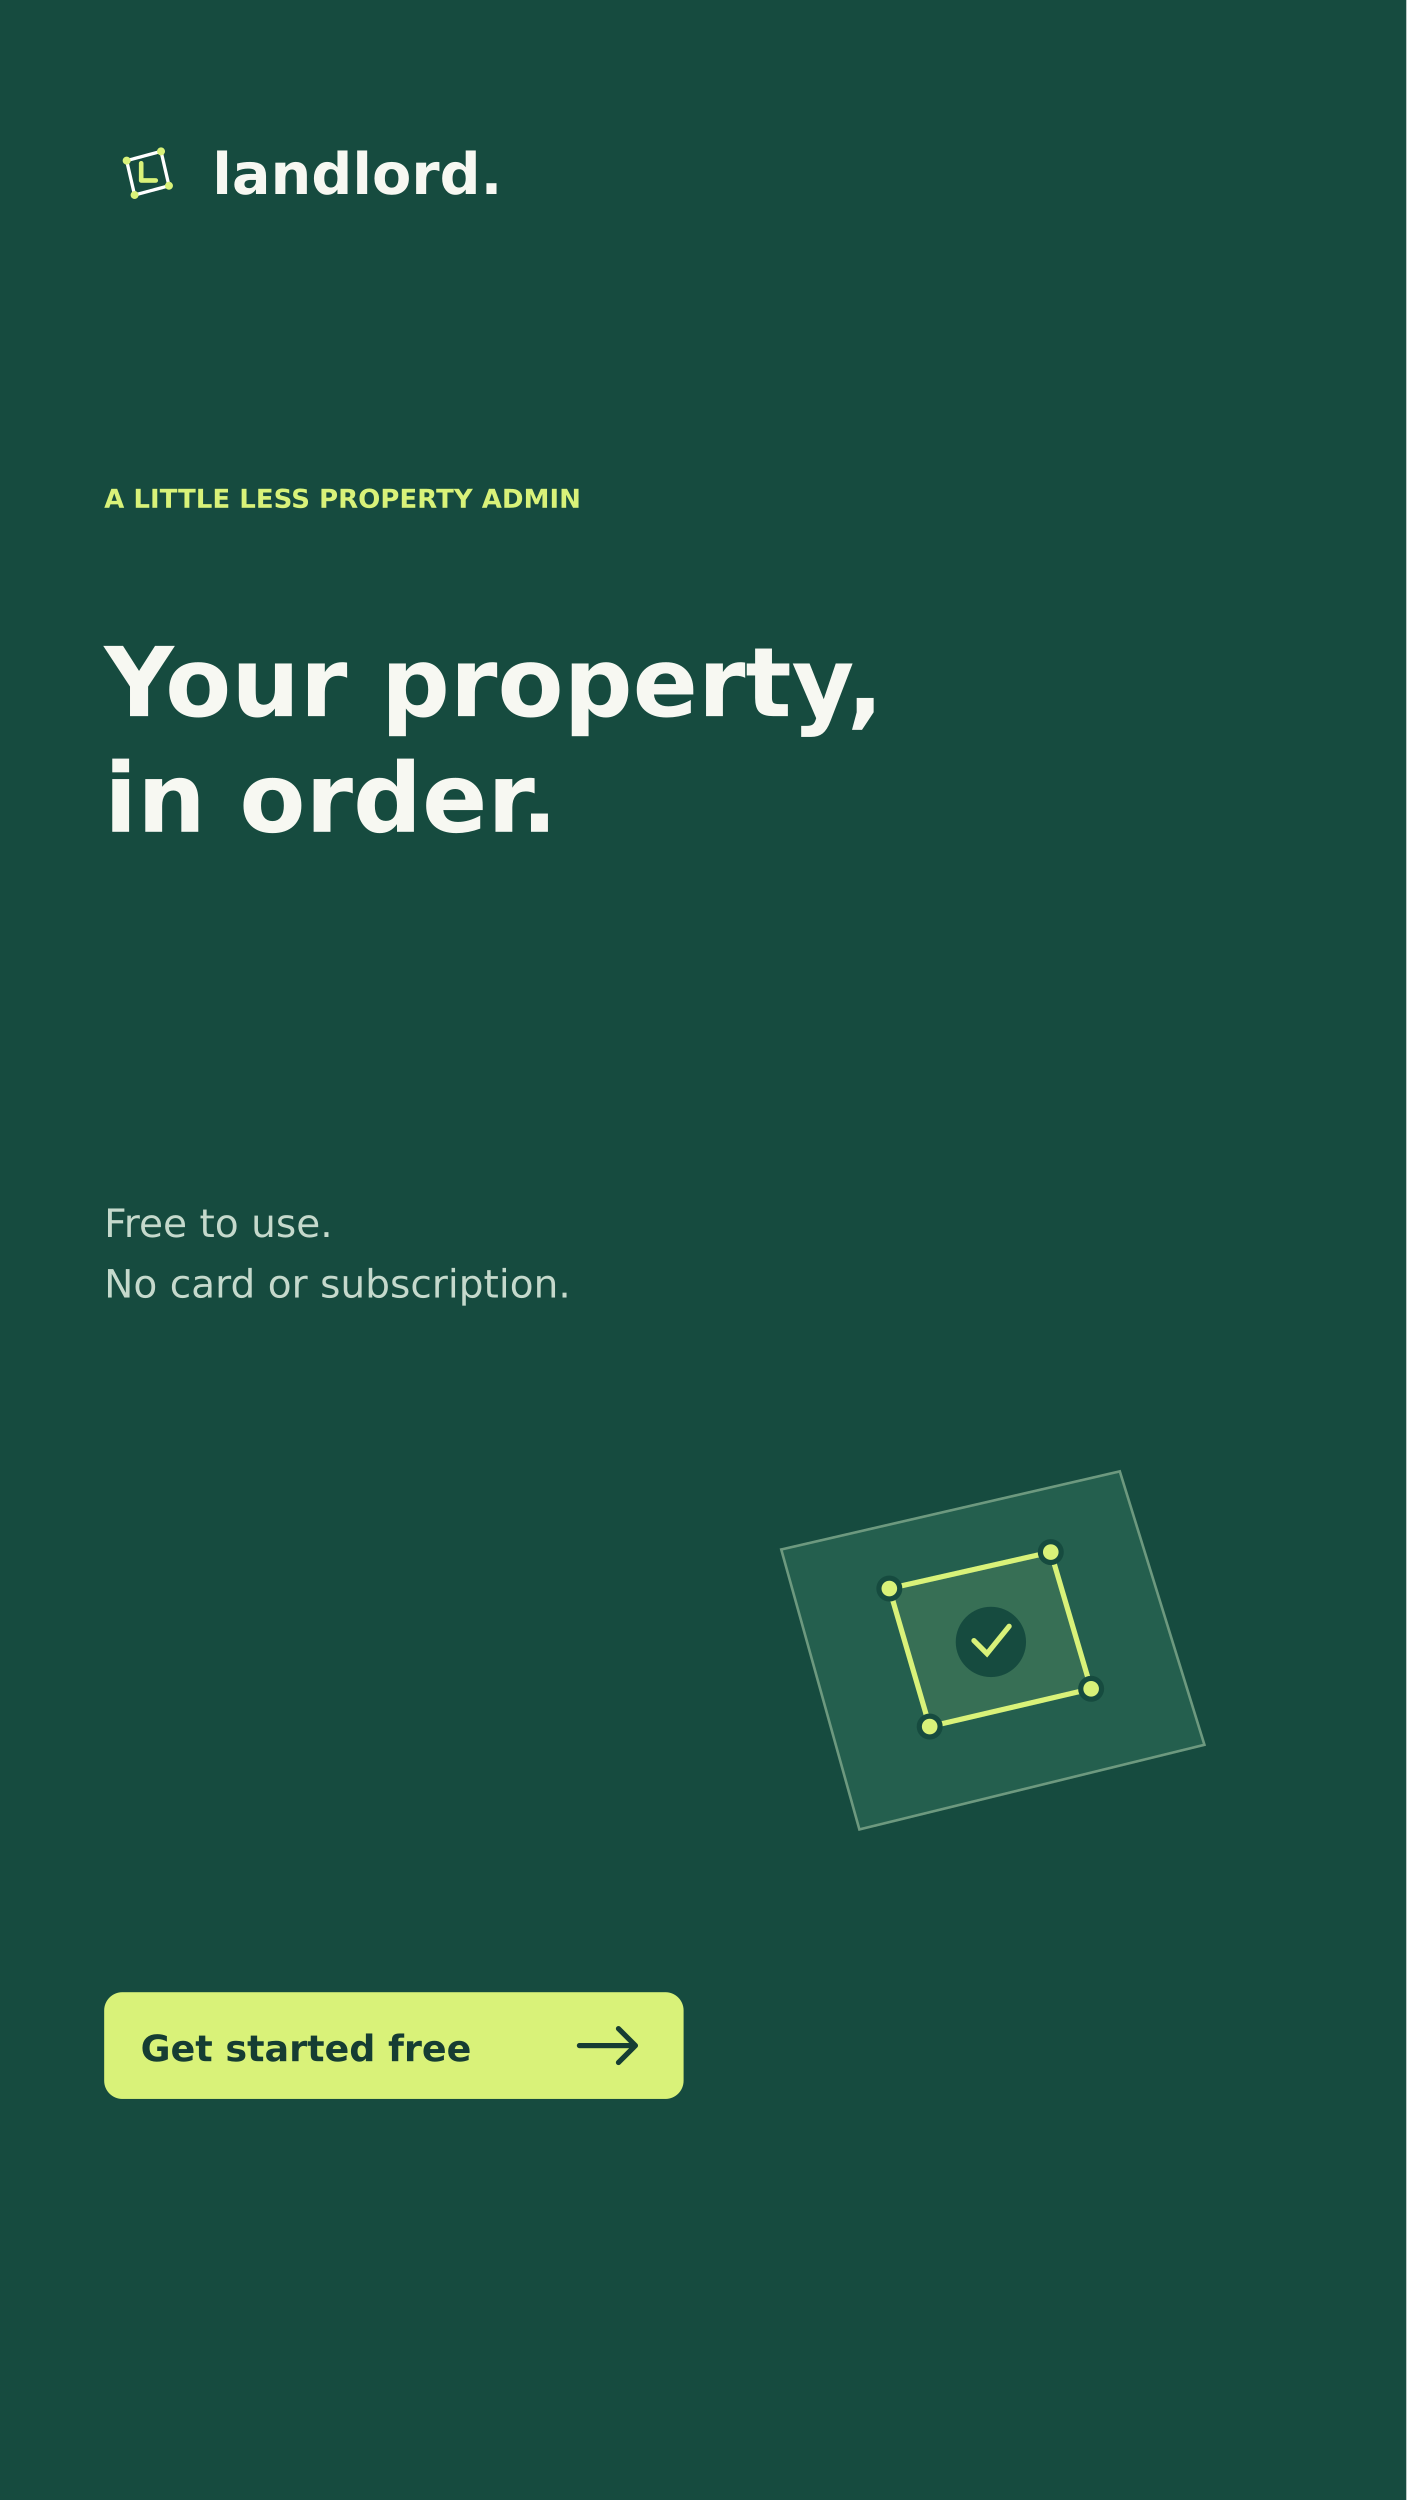
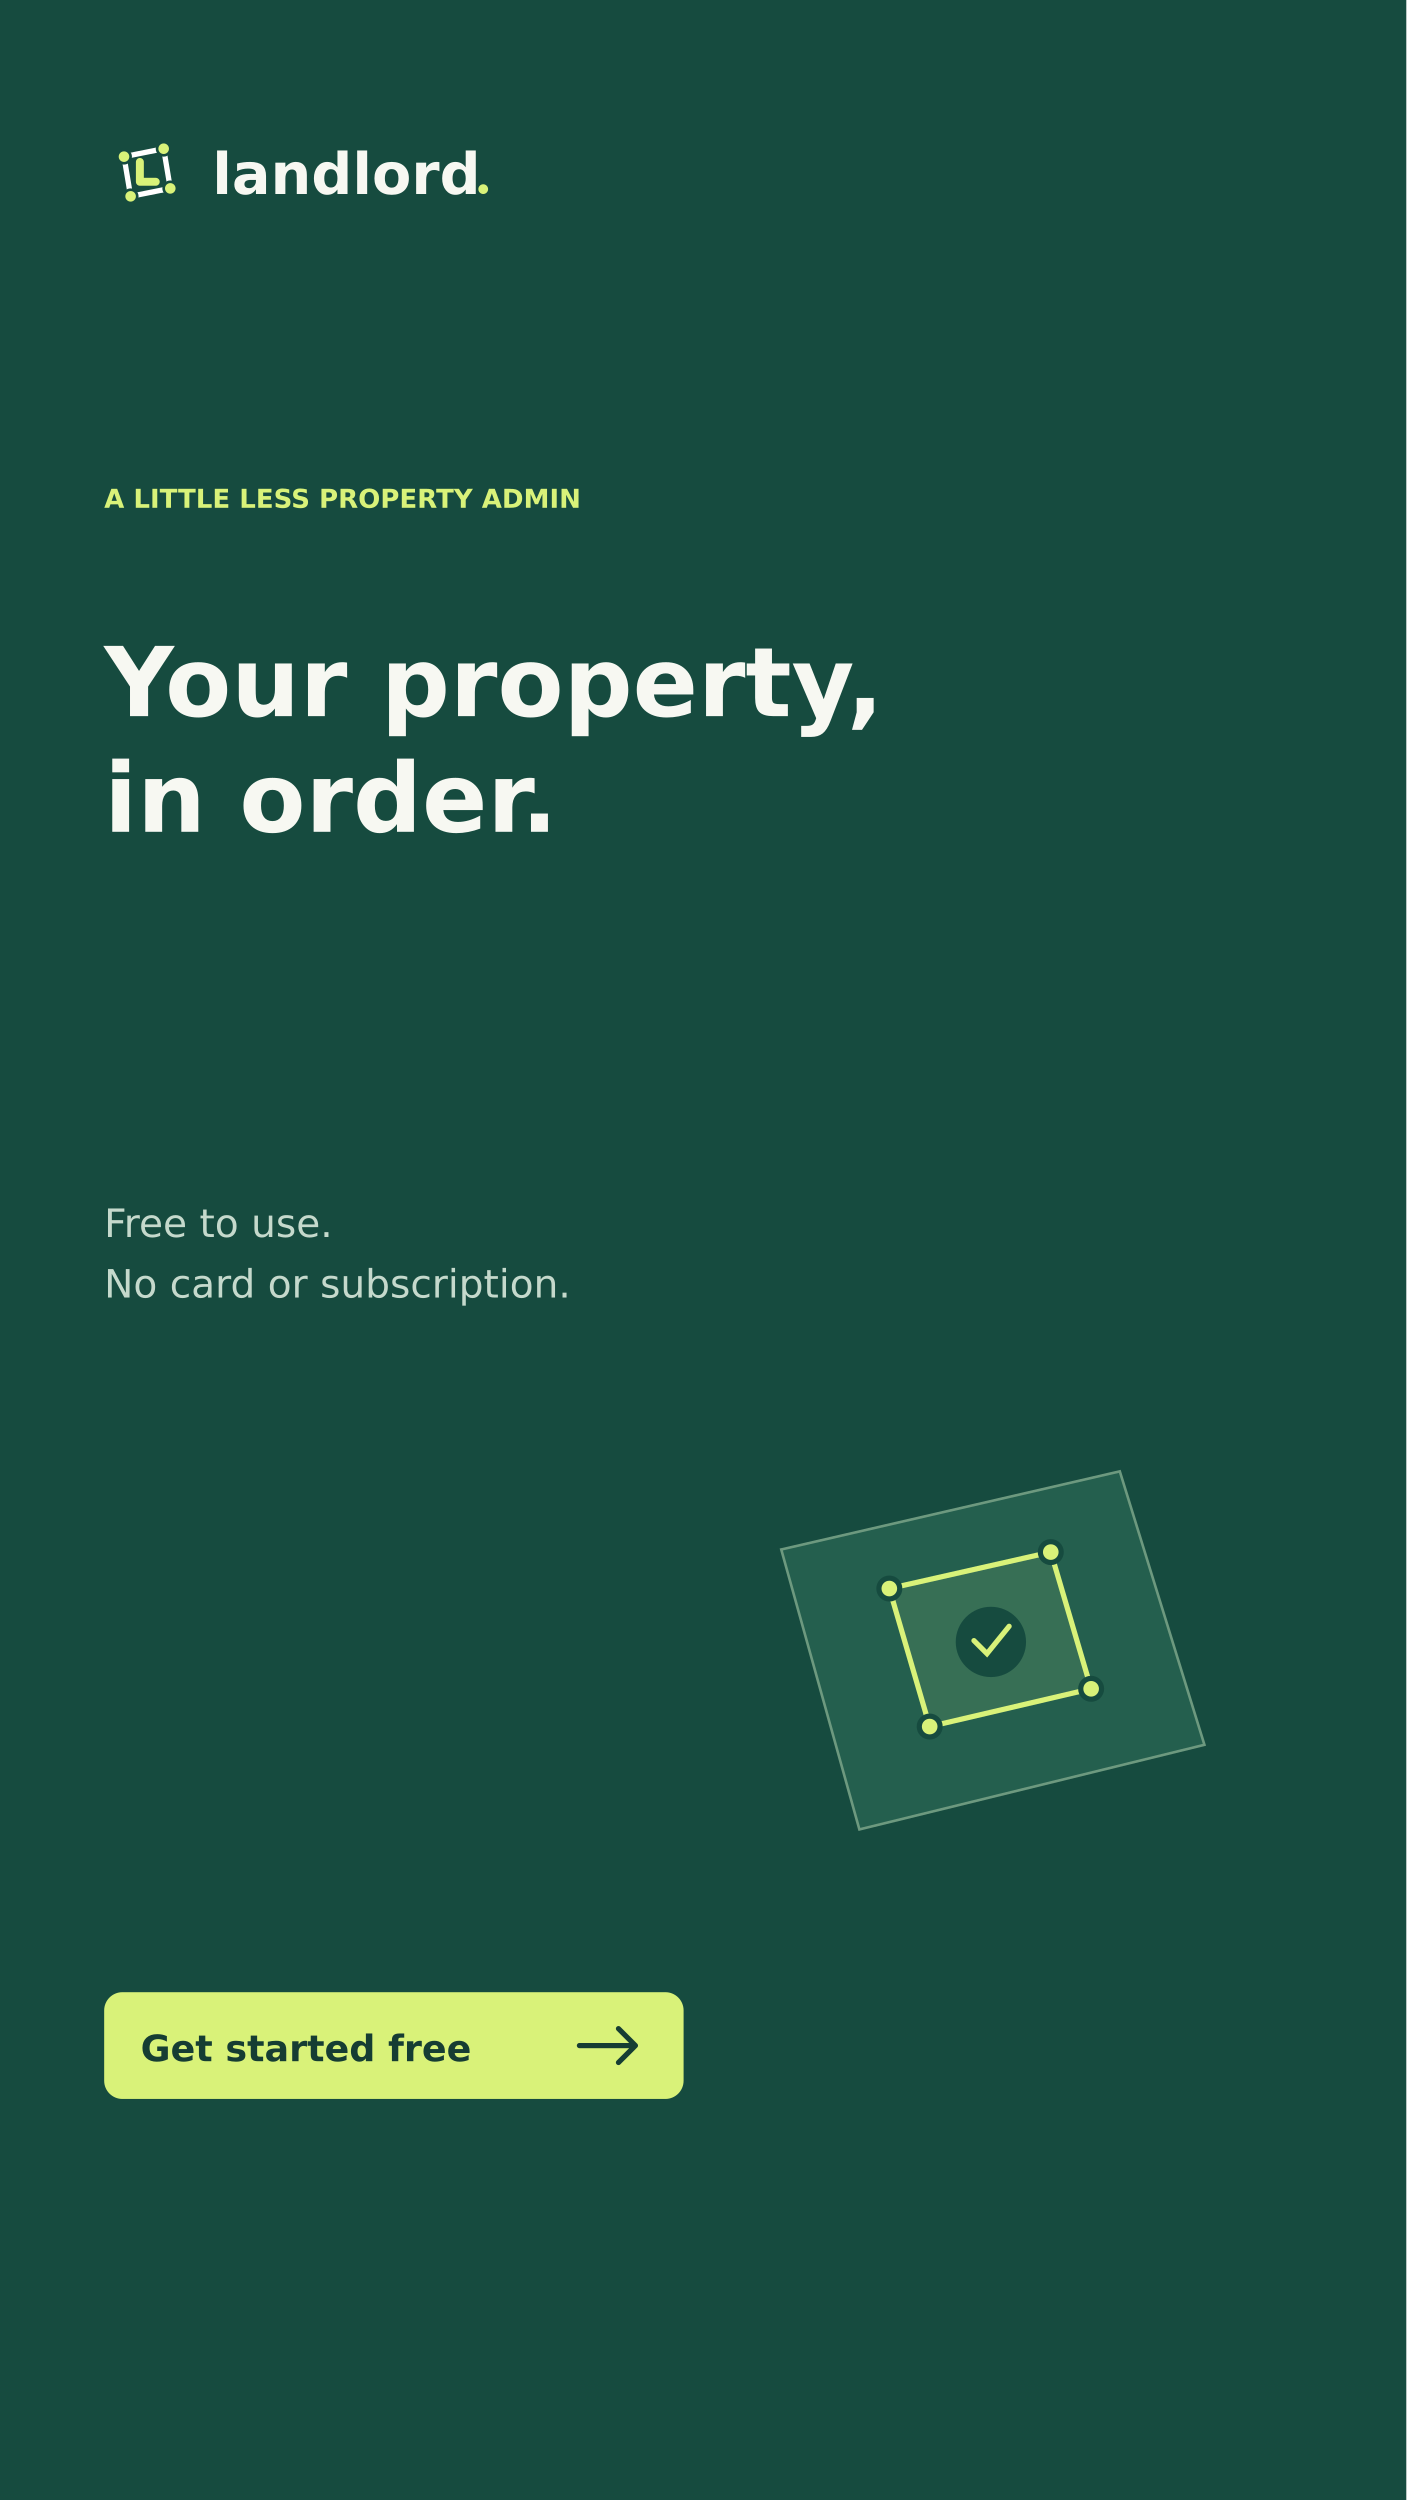
<svg xmlns="http://www.w3.org/2000/svg" width="1080" height="1920" viewBox="0 0 1080 1920">
  <rect width="1080" height="1920" fill="#164B3F" />
  <g transform="translate(80 100) scale(1.015625)">
-     <rect width="64" height="64" rx="17" fill="#164B3F" />
-     <path d="M17 23 43 16 49 42 23 49Z" fill="none" stroke="#fff" stroke-width="2.5" stroke-linejoin="round" />
-     <path d="M28 25v13h11" fill="none" stroke="#D9F279" stroke-width="3.5" stroke-linecap="round" stroke-linejoin="round" />
-     <g fill="#D9F279">
-       <circle cx="17" cy="23" r="3" />
-       <circle cx="43" cy="16" r="3" />
-       <circle cx="49" cy="42" r="3" />
-       <circle cx="23" cy="49" r="3" />
+     <rect width="64" height="64" rx="16" fill="#164B3F" />
+     <path d="M15 20 45 14 50 44 20 50Z" fill="none" stroke="#fff" stroke-width="4" stroke-linejoin="round" />
+     <path d="M27 24v15h12" fill="none" stroke="#D9F279" stroke-width="6" stroke-linecap="round" stroke-linejoin="round" />
+     <g fill="#D9F279" stroke="#164B3F" stroke-width="2">
+       <circle cx="15" cy="20" r="5" />
+       <circle cx="45" cy="14" r="5" />
+       <circle cx="50" cy="44" r="5" />
+       <circle cx="20" cy="50" r="5" />
    </g>
  </g>
-   <text x="163" y="149" font-family="'DejaVu Sans', 'Noto Sans Bengali', sans-serif" font-size="44" fill="#F7F8F2" font-weight="700">landlord.</text>
+   <text x="163" y="149" font-family="'DejaVu Sans', 'Noto Sans Bengali', sans-serif" font-size="44" fill="#F7F8F2" font-weight="700">landlord</text>
+   <circle cx="371.12" cy="145.26" r="3.74" fill="#D9F279" />
  <text x="80" y="390" font-family="'DejaVu Sans', 'Noto Sans Bengali', sans-serif" font-size="20" fill="#D9F279" font-weight="600">A LITTLE LESS PROPERTY ADMIN</text>
  <text x="80" y="550" font-family="'DejaVu Sans', 'Noto Sans Bengali', sans-serif" font-size="74" fill="#F7F8F2" font-weight="600">Your property,</text>
  <text x="80" y="638.8" font-family="'DejaVu Sans', 'Noto Sans Bengali', sans-serif" font-size="74" fill="#F7F8F2" font-weight="600">in order.</text>
  <text x="80" y="950" font-family="'DejaVu Sans', 'Noto Sans Bengali', sans-serif" font-size="30" fill="#C5D9CC" font-weight="400">Free to use.</text>
  <text x="80" y="996.5" font-family="'DejaVu Sans', 'Noto Sans Bengali', sans-serif" font-size="30" fill="#C5D9CC" font-weight="400">No card or subscription.</text>
  <g transform="translate(600 1130) scale(1)">
    <path d="M0 60 260 0 325 210 60 275Z" fill="#245F4E" stroke="#6D997F" stroke-width="2" />
    <path d="m83 90 124-28 31 105-124 29Z" fill="#376F55" stroke="#D9F279" stroke-width="4" />
    <g fill="#D9F279" stroke="#164B3F" stroke-width="4">
      <circle cx="83" cy="90" r="8" />
      <circle cx="207" cy="62" r="8" />
      <circle cx="238" cy="167" r="8" />
      <circle cx="114" cy="196" r="8" />
    </g>
    <circle cx="161" cy="131" r="27" fill="#164B3F" />
    <path d="m148 130 10 10 17-21" fill="none" stroke="#D9F279" stroke-width="4" stroke-linecap="round" />
  </g>
  <rect x="80" y="1530" width="445" height="82" rx="14" fill="#D9F279" />
  <text x="108" y="1583" font-family="'DejaVu Sans', 'Noto Sans Bengali', sans-serif" font-size="28" fill="#163D33" font-weight="600">Get started free</text>
  <path d="M445 1571h43m-13-13 13 13-13 13" fill="none" stroke="#163D33" stroke-width="4" stroke-linecap="round" stroke-linejoin="round" />
</svg>
